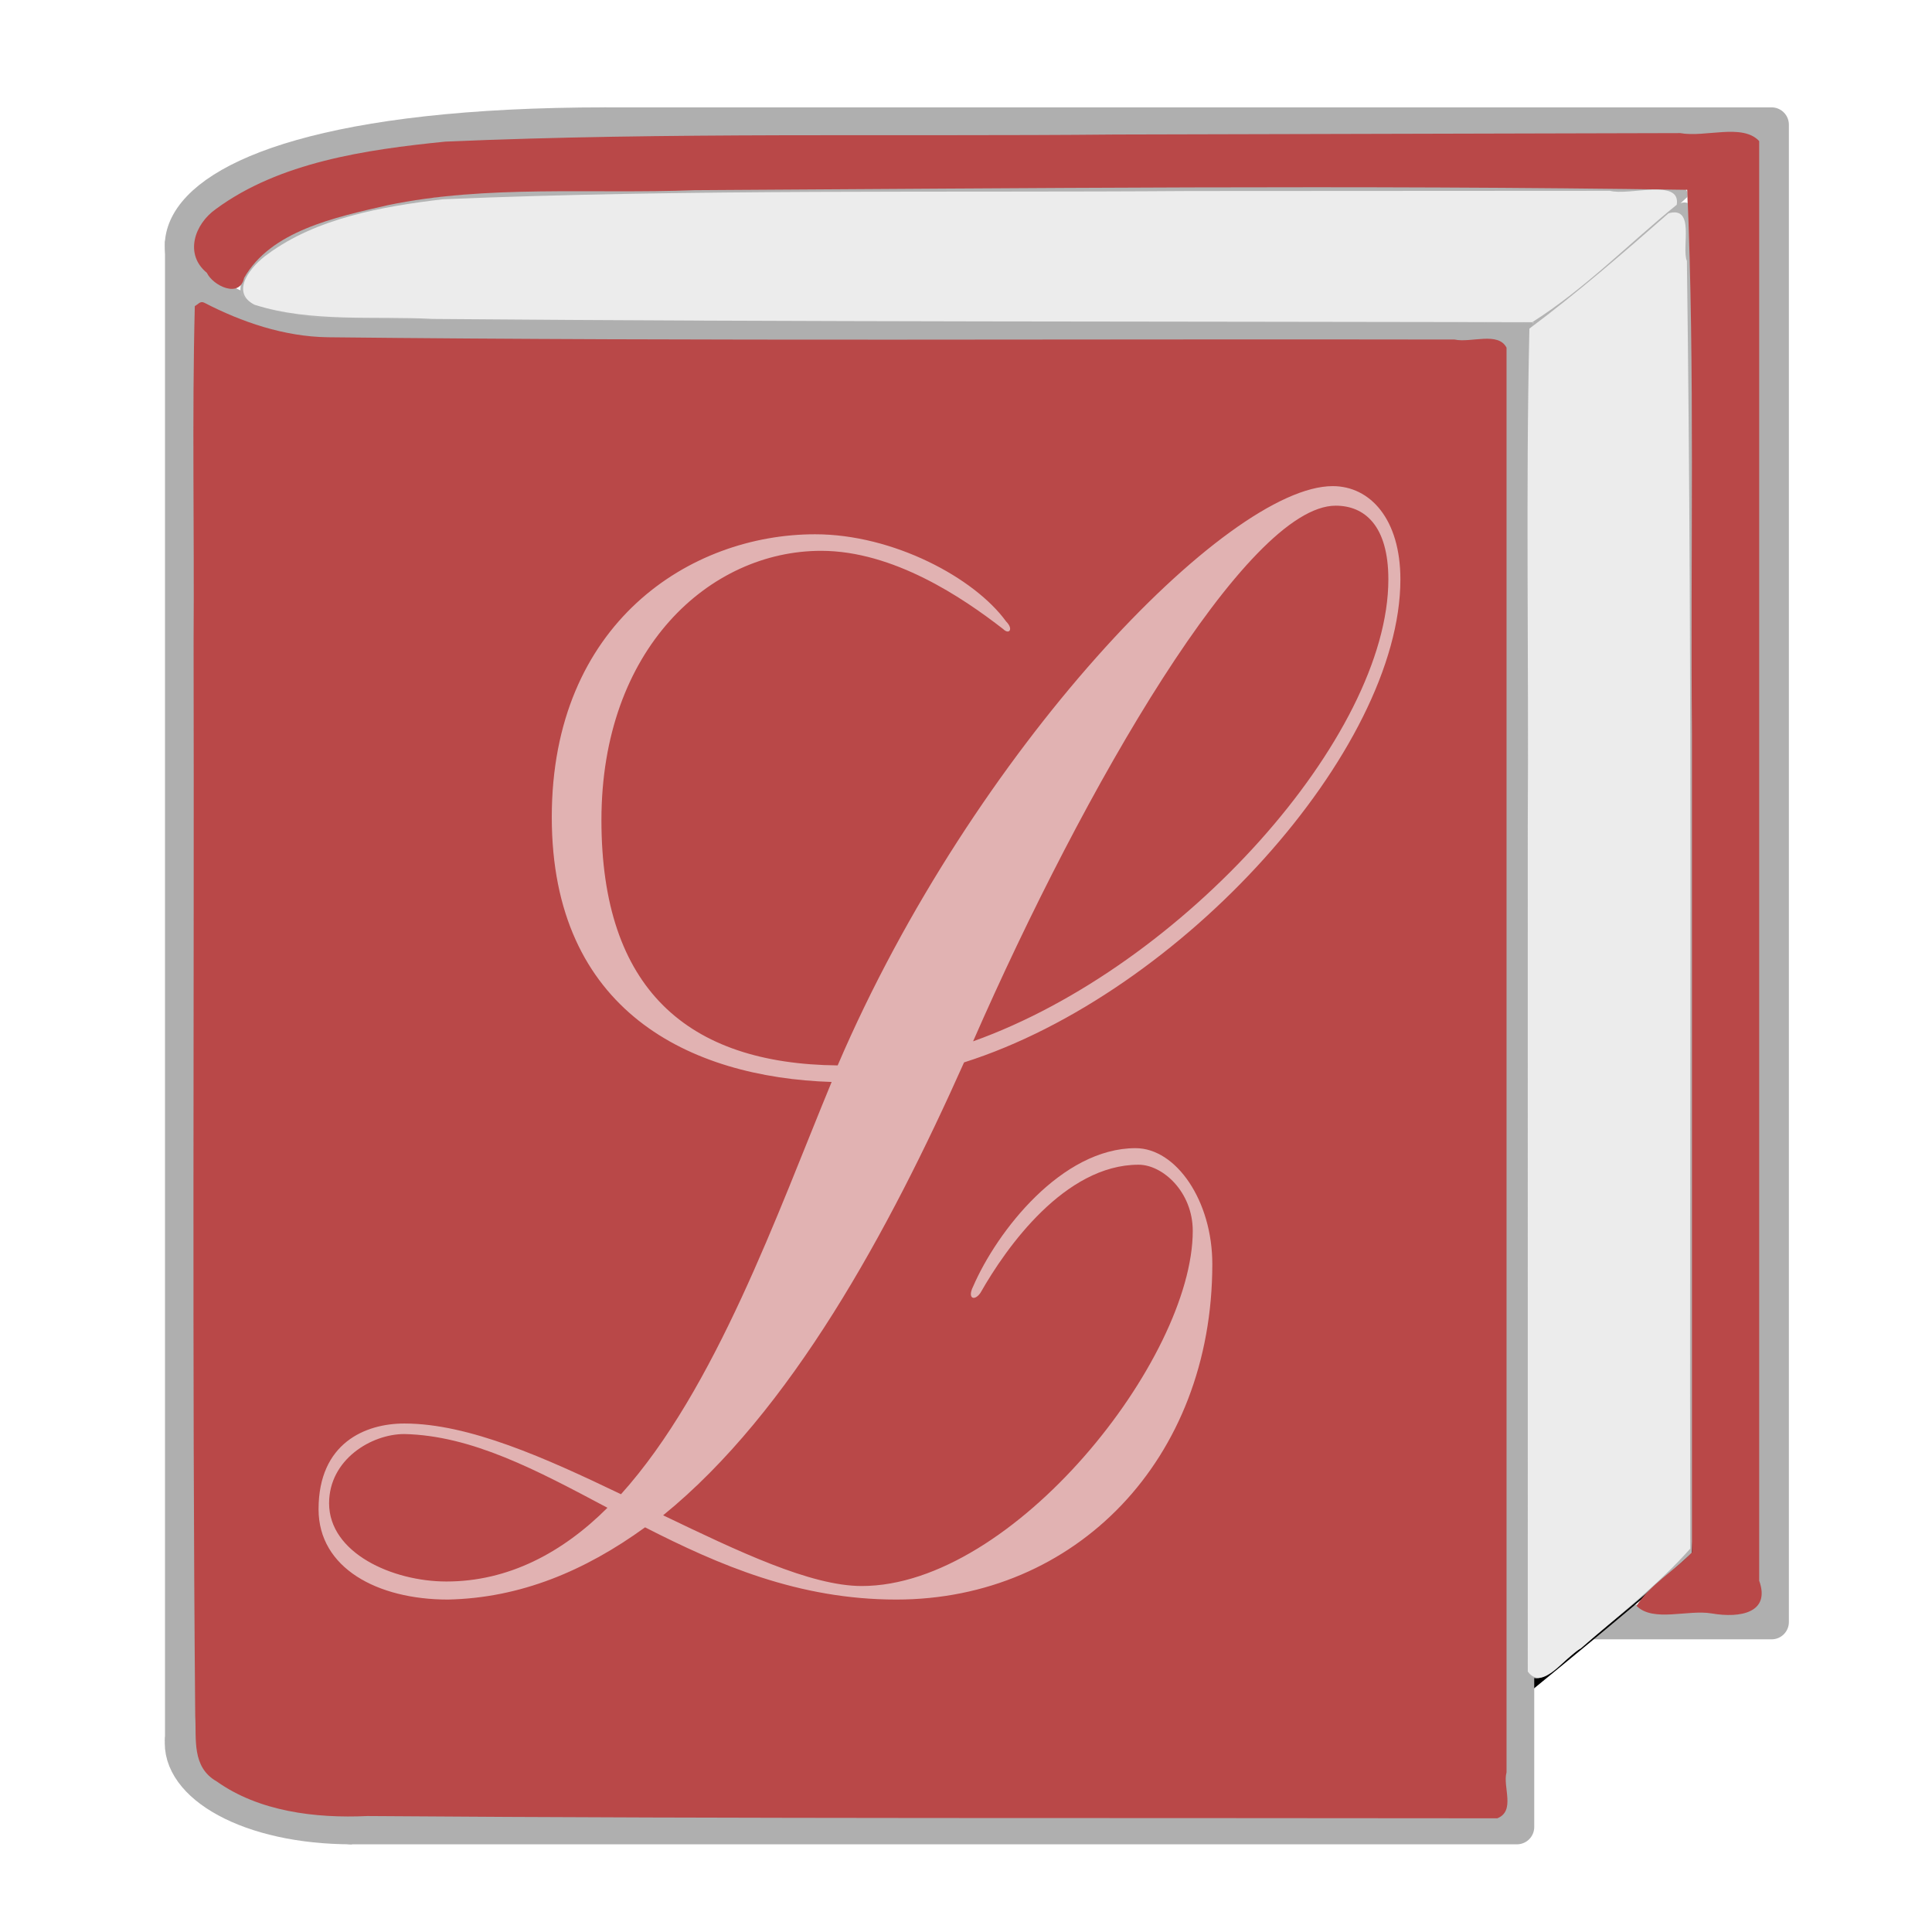
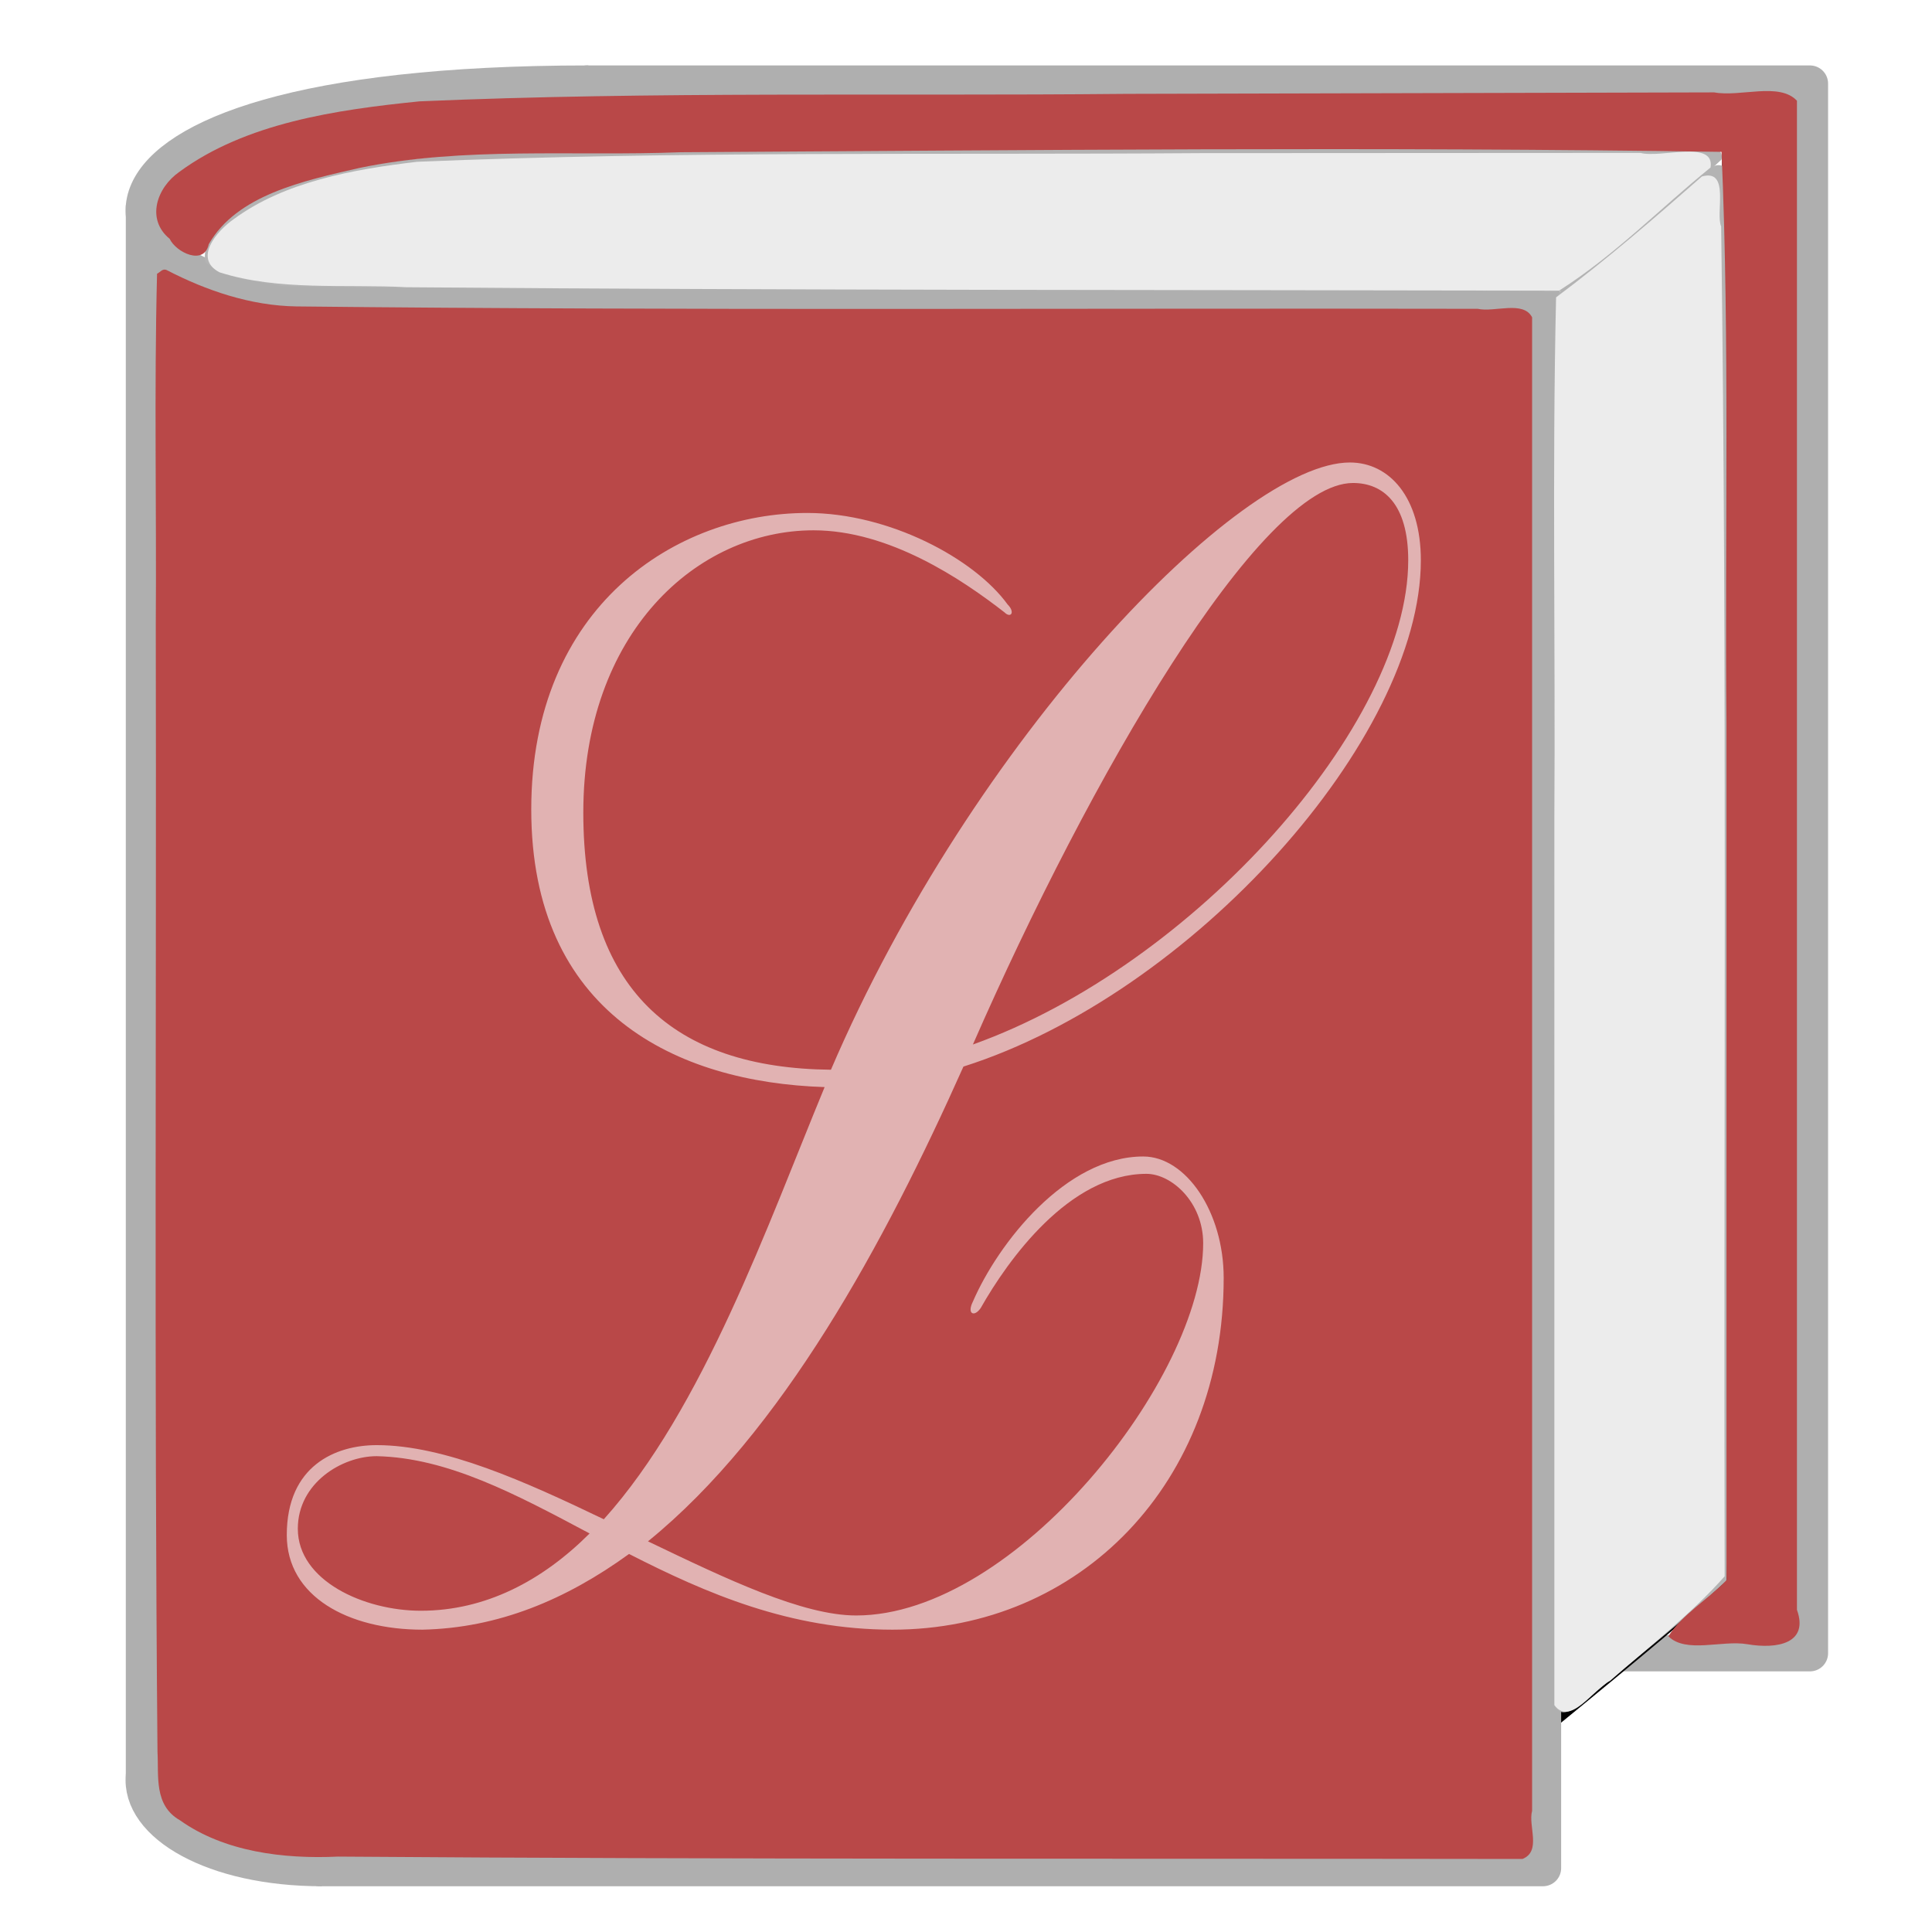
<svg xmlns="http://www.w3.org/2000/svg" width="256" height="256" viewBox="0 0 256 256" id="svg2" version="1.1">
  <defs id="defs4" />
  <g id="layer1" transform="translate(0,-796.3622)">
-     <path style="fill:none;stroke:#afafaf;stroke-width:4.587;stroke-linecap:round;stroke-linejoin:round;stroke-miterlimit:4;stroke-dasharray:none;stroke-opacity:1" d="m 80.188,812.881 154.554,0 0,198.408 -23.584,0" id="rect4155-0" />
-     <path style="fill:none;fill-rule:evenodd;stroke:#afafaf;stroke-width:4.587;stroke-linecap:butt;stroke-linejoin:miter;stroke-miterlimit:4;stroke-dasharray:none;stroke-opacity:1" d="m 80.339,812.881 c -73.296,0 -63.902,27.161 -33.69,27.161" id="path4172" />
-     <path style="fill:none;fill-rule:evenodd;stroke:#afafaf;stroke-width:4.587;stroke-linecap:butt;stroke-linejoin:miter;stroke-miterlimit:4;stroke-dasharray:none;stroke-opacity:1" d="m 24.158,1026.738 c -0.656,6.114 8.77,11.712 22.486,11.712" id="path4172-6" />
-     <path style="fill:none;fill-rule:evenodd;stroke:#afafaf;stroke-width:4.587;stroke-linecap:butt;stroke-linejoin:miter;stroke-miterlimit:4;stroke-dasharray:none;stroke-opacity:1" d="m 24.157,828.264 0,198.866" id="path4189" />
-     <path style="fill:#d35f5f;fill-rule:evenodd;stroke:#000000;stroke-width:1.147px;stroke-linecap:butt;stroke-linejoin:round;stroke-opacity:1" d="m 224.13,1001.813 c -3.684,3.242 -7.448,6.436 -11.249,9.604 -4.041,3.368 -8.124,6.707 -12.2,10.044" id="path4191-8" />
-     <path style="fill:none;fill-rule:evenodd;stroke:#000000;stroke-width:1.147px;stroke-linecap:butt;stroke-linejoin:miter;stroke-opacity:1" d="m 224.206,821.203 0,180.763" id="path4208" />
-     <path style="fill:none;stroke:#afafaf;stroke-width:4.587;stroke-linecap:round;stroke-linejoin:round;stroke-miterlimit:4;stroke-dasharray:none;stroke-opacity:1" d="m 46.447,840.042 154.554,0 0,198.408 -154.554,0" id="rect4155" />
-     <path style="fill:#b94848;fill-opacity:1;stroke:none;stroke-width:1.429;stroke-linecap:butt;stroke-linejoin:miter;stroke-miterlimit:4;stroke-dasharray:none;stroke-opacity:1" d="m 25.813,836.92 c -0.375,14.781 -0.053,29.643 -0.161,44.455 0.094,47.467 -0.21,94.936 0.217,142.401 0.176,2.994 -0.492,6.734 2.843,8.633 5.578,3.967 13.024,4.911 19.973,4.588 49.905,0.371 99.813,0.223 149.719,0.3 2.444,-0.979 0.69,-4.18 1.22,-6.088 0,-62.926 0,-125.851 0,-188.777 -1.107,-2.162 -4.724,-0.61 -6.879,-1.079 -49.763,-0.1 -99.552,0.243 -149.297,-0.302 -5.813,-0.08 -11.449,-2.024 -16.369,-4.572 -0.553,-0.291 -0.854,0.243 -1.266,0.442 z" id="path4214" />
-     <path style="fill:#b3b3b3;stroke:none;stroke-width:1.429;stroke-linecap:butt;stroke-linejoin:miter;stroke-miterlimit:4;stroke-dasharray:none;stroke-opacity:1" d="m 138.819,820.956 c -24.43,0.164 -48.889,-0.331 -73.296,0.778 -9.977,0.826 -20.594,1.792 -29.15,6.812 -2.246,1.657 -5.036,4.16 -4.434,6.946 2.536,2.18 6.536,2.338 9.841,3 35.434,0.598 70.885,0.282 106.326,0.402 18.017,0.086 36.055,-0.085 54.051,0.343 2.476,0.06 3.971,-2.428 5.876,-3.539 5.227,-4.356 10.666,-8.63 15.55,-13.232 0.382,-2.556 -4.039,-1.146 -5.805,-1.504 -26.32,-0.002 -52.639,-0.008 -78.959,-0.006 z m 63.222,18.221 c -0.227,-0.044 -0.615,-0.456 0,0 z" id="path4216" />
-     <path style="fill:#b3b3b3;stroke:none;stroke-width:1.429;stroke-linecap:butt;stroke-linejoin:miter;stroke-miterlimit:4;stroke-dasharray:none;stroke-opacity:1" d="m 222.374,823.456 c -6.11,5.134 -12.285,10.763 -18.732,15.282 -1.441,0.722 -0.718,3.322 -0.956,4.859 -0.5,58.055 -0.185,116.114 -0.276,174.171 0.923,2.384 3.498,-0.185 4.68,-1.113 5.727,-4.786 11.683,-9.479 17.086,-14.491 0.488,-8.286 0.073,-16.736 0.215,-25.084 0.016,-50.949 0.032,-101.898 0.048,-152.848 -0.106,-0.919 -1.254,-1.361 -2.066,-0.776 z" id="path4218" />
-     <path style="fill:#b94848;fill-opacity:1;stroke:none;stroke-width:2.02;stroke-linecap:butt;stroke-linejoin:miter;stroke-miterlimit:4;stroke-dasharray:none;stroke-opacity:1" d="m 147.989,814.185 c -29.66,0.289 -59.355,-0.337 -88.989,0.943 -10.562,1.064 -21.966,2.728 -30.378,8.921 -2.862,2.006 -4.22,6 -1.215,8.46 0.8,1.705 4.353,3.445 4.942,0.674 3.541,-6.22 11.987,-8.017 19.028,-9.632 13.205,-2.739 27.045,-1.462 40.608,-1.989 43.849,-0.254 87.782,-0.709 131.583,-0.047 1.036,23.983 0.41,48.076 0.625,72.106 0.009,36.146 0.002,72.291 0.003,108.437 -2.33,2.432 -5.617,4.326 -7.346,7.096 2.227,2.204 6.795,0.451 9.97,0.999 3.812,0.651 7.801,-0.107 6.28,-4.348 0,-63.584 0,-127.167 0,-190.751 -2.222,-2.385 -7.166,-0.442 -10.458,-1.056 -24.884,0.062 -49.769,0.125 -74.653,0.188 z" id="path4220" />
-     <path style="fill:#ececec;stroke:none;stroke-width:2.02;stroke-linecap:butt;stroke-linejoin:miter;stroke-miterlimit:4;stroke-dasharray:none;stroke-opacity:1" d="m 157.849,821.673 c -33.052,0.237 -66.139,-0.291 -99.163,1.094 -8.091,0.951 -16.783,2.522 -23.203,7.265 -2.081,1.455 -5.134,4.965 -1.767,6.708 7.513,2.381 15.811,1.464 23.662,1.88 48.551,0.406 97.106,0.326 145.658,0.432 6.991,-4.432 12.774,-10.395 19.142,-15.561 0.561,-3.552 -6.261,-1.155 -8.854,-1.848 -18.492,0.01 -36.984,0.021 -55.475,0.031 z" id="path4241" />
-     <path style="fill:#ececec;stroke:none;stroke-width:2.02;stroke-linecap:butt;stroke-linejoin:miter;stroke-miterlimit:4;stroke-dasharray:none;stroke-opacity:1" d="m 221.086,824.625 c -5.962,5.234 -12.082,10.532 -18.432,15.278 -0.5,21.83 -0.071,43.854 -0.214,65.759 0,37.397 0,74.794 0,112.191 2.018,2.718 4.919,-2 7.041,-3.077 4.91,-4.305 10.266,-8.44 14.485,-13.211 -0.136,-56.873 0.326,-113.753 -0.444,-170.622 -0.752,-1.727 1.167,-7.338 -2.435,-6.318 z" id="path4243" />
-     <g style="font-style:normal;font-variant:normal;font-weight:normal;font-stretch:normal;font-size:40px;line-height:125%;font-family:Bolina;-inkscape-font-specification:Bolina;letter-spacing:0px;word-spacing:0px;fill:#e1b2b2;fill-opacity:1;stroke:none;stroke-width:1px;stroke-linecap:butt;stroke-linejoin:miter;stroke-opacity:1" id="text4148" transform="matrix(1.107623,0,0,1.107623,-12.39822,-80.77198)">
+     <path style="fill:none;stroke:#afafaf;stroke-width:4.808;stroke-linecap:round;stroke-linejoin:round;stroke-miterlimit:4;stroke-dasharray:none;stroke-opacity:1" d="m 77.81,807.436 162.016,0 0,207.987 -24.722,0" id="rect4155-0" />
+     <path style="fill:none;fill-rule:evenodd;stroke:#afafaf;stroke-width:4.808;stroke-linecap:butt;stroke-linejoin:miter;stroke-miterlimit:4;stroke-dasharray:none;stroke-opacity:1" d="m 77.969,807.436 c -76.835,0 -66.987,28.472 -35.316,28.472" id="path4172" />
+     <path style="fill:none;fill-rule:evenodd;stroke:#afafaf;stroke-width:4.808;stroke-linecap:butt;stroke-linejoin:miter;stroke-miterlimit:4;stroke-dasharray:none;stroke-opacity:1" d="m 19.076,1031.618 c -0.688,6.409 9.193,12.278 23.572,12.278" id="path4172-6" />
+     <path style="fill:none;fill-rule:evenodd;stroke:#afafaf;stroke-width:4.808;stroke-linecap:butt;stroke-linejoin:miter;stroke-miterlimit:4;stroke-dasharray:none;stroke-opacity:1" d="m 19.075,823.562 0,208.467" id="path4189" />
+     <path style="fill:#d35f5f;fill-rule:evenodd;stroke:#000000;stroke-width:1.202px;stroke-linecap:butt;stroke-linejoin:round;stroke-opacity:1" d="m 228.702,1005.489 c -3.862,3.398 -7.808,6.747 -11.792,10.068 -4.236,3.53 -8.516,7.031 -12.789,10.529" id="path4191-8" />
+     <path style="fill:none;fill-rule:evenodd;stroke:#000000;stroke-width:1.202px;stroke-linecap:butt;stroke-linejoin:miter;stroke-opacity:1" d="m 228.782,816.159 0,189.49" id="path4208" />
+     <path style="fill:none;stroke:#afafaf;stroke-width:4.808;stroke-linecap:round;stroke-linejoin:round;stroke-miterlimit:4;stroke-dasharray:none;stroke-opacity:1" d="m 42.44,835.908 162.016,0 0,207.987 -162.016,0" id="rect4155" />
+     <path style="fill:#b94848;fill-opacity:1;stroke:none;stroke-width:1.429;stroke-linecap:butt;stroke-linejoin:miter;stroke-miterlimit:4;stroke-dasharray:none;stroke-opacity:1" d="m 20.81,832.635 c -0.393,15.495 -0.056,31.074 -0.168,46.601 0.099,49.758 -0.22,99.519 0.227,149.276 0.185,3.138 -0.516,7.059 2.98,9.05 5.847,4.159 13.653,5.148 20.937,4.809 52.315,0.389 104.632,0.233 156.948,0.314 2.562,-1.026 0.724,-4.382 1.279,-6.381 0,-65.964 0,-131.927 0,-197.891 -1.16,-2.266 -4.952,-0.64 -7.211,-1.131 -52.165,-0.105 -104.358,0.254 -156.505,-0.317 -6.094,-0.084 -12.002,-2.122 -17.16,-4.793 -0.579,-0.305 -0.896,0.255 -1.327,0.463 z" id="path4214" />
+     <path style="fill:#b3b3b3;stroke:none;stroke-width:1.429;stroke-linecap:butt;stroke-linejoin:miter;stroke-miterlimit:4;stroke-dasharray:none;stroke-opacity:1" d="m 139.272,815.901 c -25.609,0.172 -51.249,-0.347 -76.835,0.816 -10.458,0.866 -21.589,1.879 -30.557,7.141 -2.355,1.737 -5.279,4.361 -4.648,7.281 2.659,2.286 6.852,2.451 10.316,3.145 37.145,0.626 74.307,0.296 111.459,0.421 18.886,0.09 37.796,-0.089 56.66,0.36 2.595,0.063 4.163,-2.545 6.159,-3.709 5.48,-4.567 11.181,-9.046 16.301,-13.871 0.4,-2.68 -4.234,-1.201 -6.085,-1.577 -27.59,-0.002 -55.181,-0.008 -82.771,-0.006 z m 66.274,19.1 c -0.238,-0.046 -0.645,-0.478 0,0 z" id="path4216" />
+     <path style="fill:#b3b3b3;stroke:none;stroke-width:1.429;stroke-linecap:butt;stroke-linejoin:miter;stroke-miterlimit:4;stroke-dasharray:none;stroke-opacity:1" d="m 226.861,818.521 c -6.405,5.382 -12.878,11.283 -19.636,16.019 -1.51,0.757 -0.753,3.483 -1.002,5.094 -0.524,60.858 -0.194,121.72 -0.29,182.58 0.967,2.499 3.667,-0.194 4.906,-1.167 6.004,-5.017 12.247,-9.936 17.911,-15.191 0.512,-8.686 0.076,-17.544 0.226,-26.295 0.017,-53.409 0.034,-106.818 0.051,-160.227 -0.111,-0.963 -1.315,-1.427 -2.166,-0.813 z" id="path4218" />
+     <path style="fill:#b94848;fill-opacity:1;stroke:none;stroke-width:2.02;stroke-linecap:butt;stroke-linejoin:miter;stroke-miterlimit:4;stroke-dasharray:none;stroke-opacity:1" d="m 148.885,808.803 c -31.092,0.303 -62.22,-0.354 -93.285,0.988 -11.072,1.115 -23.026,2.86 -31.845,9.351 -3,2.102 -4.424,6.29 -1.273,8.868 0.839,1.788 4.563,3.611 5.181,0.706 3.712,-6.521 12.566,-8.404 19.946,-10.097 13.842,-2.871 28.351,-1.533 42.569,-2.085 45.966,-0.267 92.02,-0.743 137.935,-0.049 1.086,25.14 0.43,50.397 0.655,75.587 0.009,37.891 0.002,75.781 0.003,113.672 -2.443,2.549 -5.888,4.535 -7.701,7.438 2.335,2.31 7.123,0.473 10.452,1.047 3.997,0.682 8.178,-0.112 6.583,-4.558 0,-66.653 0,-133.307 0,-199.96 -2.329,-2.501 -7.512,-0.463 -10.963,-1.107 -26.086,0.065 -52.172,0.131 -78.258,0.197 z" id="path4220" />
+     <path style="fill:#ececec;stroke:none;stroke-width:2.02;stroke-linecap:butt;stroke-linejoin:miter;stroke-miterlimit:4;stroke-dasharray:none;stroke-opacity:1" d="m 159.221,816.653 c -34.648,0.248 -69.332,-0.305 -103.951,1.147 -8.482,0.997 -17.593,2.644 -24.323,7.616 -2.182,1.525 -5.382,5.204 -1.852,7.032 7.875,2.496 16.574,1.535 24.804,1.971 50.895,0.425 101.794,0.342 152.691,0.452 7.328,-4.646 13.391,-10.897 20.066,-16.312 0.588,-3.723 -6.563,-1.211 -9.282,-1.937 -19.385,0.011 -38.769,0.021 -58.154,0.032 z" id="path4241" />
+     <path style="fill:#ececec;stroke:none;stroke-width:2.02;stroke-linecap:butt;stroke-linejoin:miter;stroke-miterlimit:4;stroke-dasharray:none;stroke-opacity:1" d="m 225.51,819.747 c -6.249,5.487 -12.665,11.04 -19.322,16.016 -0.525,22.884 -0.075,45.971 -0.225,68.934 0,39.202 0,78.405 0,117.607 2.115,2.849 5.157,-2.096 7.381,-3.226 5.147,-4.513 10.762,-8.847 15.184,-13.849 -0.142,-59.619 0.342,-119.245 -0.466,-178.859 -0.788,-1.81 1.224,-7.692 -2.552,-6.623 z" id="path4243" />
+     <g style="font-style:normal;font-variant:normal;font-weight:normal;font-stretch:normal;font-size:40px;line-height:125%;font-family:Bolina;-inkscape-font-specification:Bolina;letter-spacing:0px;word-spacing:0px;fill:#e1b2b2;fill-opacity:1;stroke:none;stroke-width:1px;stroke-linecap:butt;stroke-linejoin:miter;stroke-opacity:1" id="text4148" transform="matrix(1.161098,0,0,1.161098,-19.2457,-129.3616)">
      <path d="m 178.723,861.222 c 0,-7.2 -3.6,-11.16 -8.1,-11.16 -12.6,0 -43.02,31.5 -59.22,69.3 -18,-0.18 -28.26,-9.18 -28.26,-29.34 0,-20.52 12.96,-32.22 26.28,-32.22 8.64,0 16.92,5.58 21.78,9.36 0.72,0.72 1.26,0 0.36,-0.9 -3.78,-5.22 -13.5,-10.44 -22.86,-10.44 -14.94,0 -31.5,10.62 -31.5,33.84 0,23.22 16.56,31.14 33.48,31.68 -6.48,15.66 -13.86,36.72 -25.2,49.32 -9,-4.32 -18.18,-8.46 -25.92,-8.46 -4.68,0 -10.26,2.34 -10.26,10.26 0,7.02 7.02,10.8 15.48,10.8 8.64,-0.18 16.38,-3.42 23.58,-8.64 8.82,4.5 18.36,8.64 30.06,8.64 21.42,0 37.8,-16.74 37.8,-40.14 0,-7.56 -4.32,-13.86 -9.18,-13.86 -8.82,0 -16.56,9.9 -19.44,16.56 -0.72,1.44 0.18,1.8 0.9,0.72 3.06,-5.4 10.08,-15.3 18.9,-15.3 2.88,0 6.48,3.24 6.48,7.92 0,15.3 -21.42,42.48 -39.6,42.48 -6.12,0 -14.76,-4.14 -23.76,-8.46 15.3,-12.42 27,-34.02 36,-54.18 26.1,-8.28 52.2,-37.44 52.2,-57.78 z m -1.44,0 c 0,18.72 -24.48,46.26 -49.68,55.26 13.32,-30.42 32.76,-64.08 43.38,-64.08 3.42,0 6.3,2.34 6.3,8.82 z m -93.42,111.06 c -5.4,5.4 -11.88,8.82 -19.26,8.82 -6.48,0 -14.04,-3.42 -14.04,-9.36 0,-5.22 5.04,-8.28 9,-8.28 8.1,0.18 15.84,4.32 24.3,8.82 z" style="font-size:180px;fill:#e1b2b2;fill-opacity:1" id="path4153" />
    </g>
  </g>
</svg>
